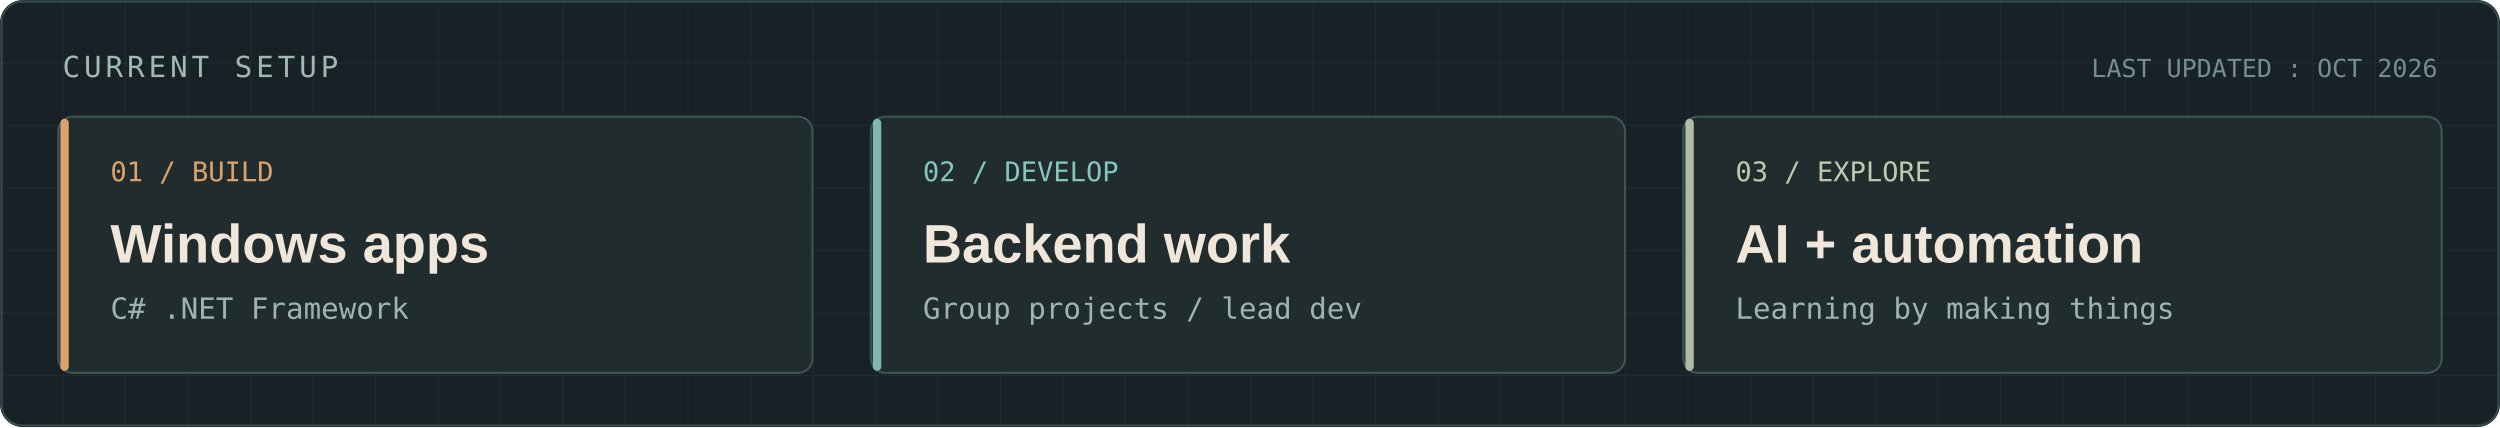
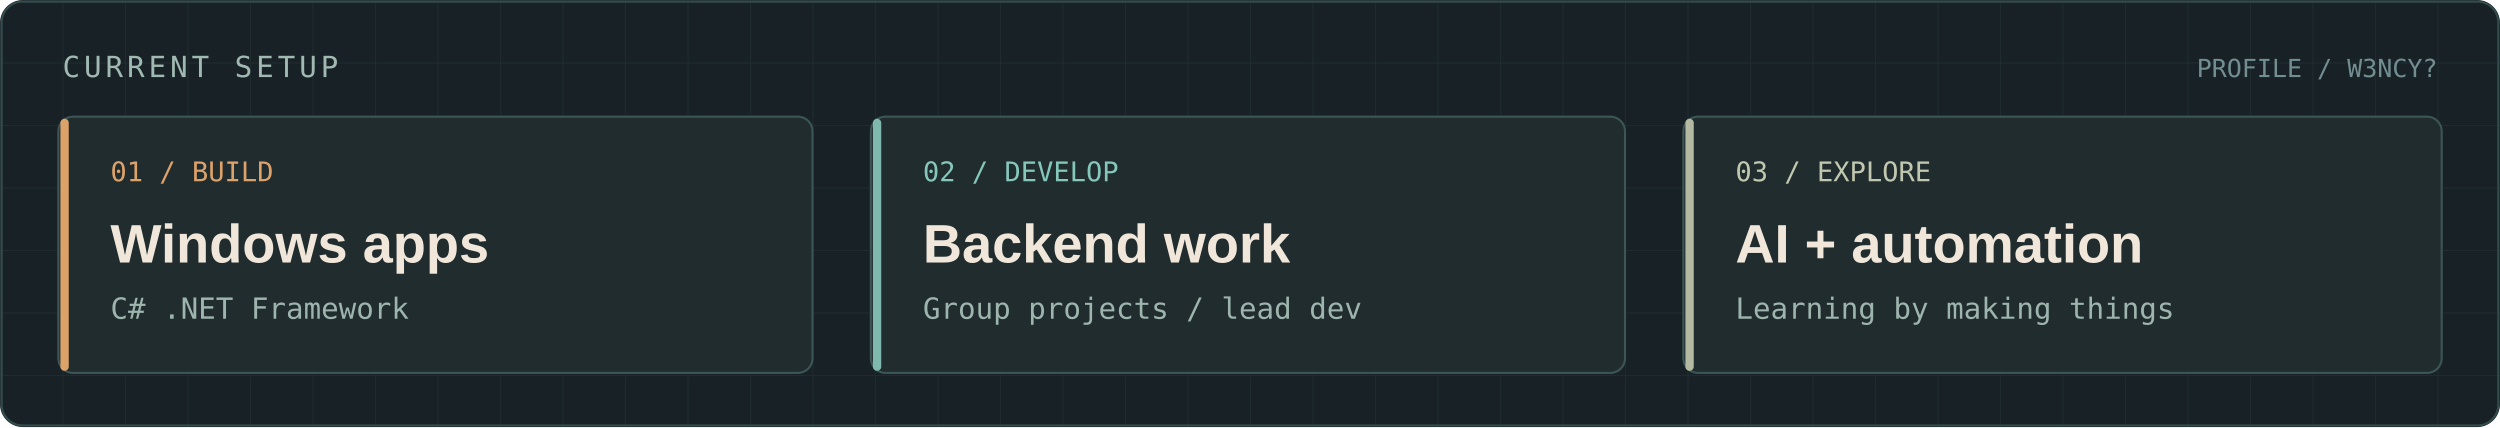
<svg xmlns="http://www.w3.org/2000/svg" width="1200" height="205" viewBox="0 0 1200 205" role="img" aria-labelledby="t d">
  <defs>
    <pattern id="g" width="30" height="30" patternUnits="userSpaceOnUse">
      <path d="M30 0H0V30" fill="none" stroke="#607F80" stroke-opacity=".11" />
    </pattern>
  </defs>
  <rect width="1200" height="205" rx="11" fill="#182125" />
  <rect width="1200" height="205" rx="11" fill="url(#g)" />
  <rect x=".8" y=".8" width="1198.4" height="203.4" rx="10" fill="none" stroke="#344B4C" />
  <text x="30" y="37" font-family="Consolas,monospace" font-size="14" letter-spacing="1.9" fill="#A0B9B1">CURRENT SETUP</text>
-   <text x="1170" y="37" text-anchor="end" font-family="Consolas,monospace" font-size="12" fill="#728E90">LAST UPDATED : OCT 2026</text>
+   <text x="1170" y="37" text-anchor="end" font-family="Consolas,monospace" font-size="12" fill="#728E90">PROFILE / W3NCY?</text>
  <g>
    <rect x="28" y="56" width="362" height="123" rx="7" fill="#202C2E" stroke="#3C5655" />
    <rect x="29" y="57" width="4" height="121" rx="2" fill="#DDA269" />
    <text x="53" y="87" font-family="Consolas,monospace" font-size="13" fill="#DDA269">01 / BUILD</text>
    <text x="53" y="126" font-family="Segoe UI,Arial,sans-serif" font-size="26" font-weight="bold" fill="#F0E7DA">Windows apps</text>
    <text x="53" y="153" font-family="Consolas,monospace" font-size="14" fill="#9EB5AE">C#   .NET Framework</text>
  </g>
  <g>
    <rect x="418" y="56" width="362" height="123" rx="7" fill="#202C2E" stroke="#3C5655" />
    <rect x="419" y="57" width="4" height="121" rx="2" fill="#7FB8AD" />
    <text x="443" y="87" font-family="Consolas,monospace" font-size="13" fill="#85C7BA">02 / DEVELOP</text>
    <text x="443" y="126" font-family="Segoe UI,Arial,sans-serif" font-size="26" font-weight="bold" fill="#F0E7DA">Backend work</text>
    <text x="443" y="153" font-family="Consolas,monospace" font-size="14" fill="#9EB5AE">Group projects  /  lead dev</text>
  </g>
  <g>
    <rect x="808" y="56" width="364" height="123" rx="7" fill="#202C2E" stroke="#3C5655" />
    <rect x="809" y="57" width="4" height="121" rx="2" fill="#B4BAA1" />
    <text x="833" y="87" font-family="Consolas,monospace" font-size="13" fill="#C1C8AF">03 / EXPLORE</text>
    <text x="833" y="126" font-family="Segoe UI,Arial,sans-serif" font-size="26" font-weight="bold" fill="#F0E7DA">AI + automation</text>
    <text x="833" y="153" font-family="Consolas,monospace" font-size="14" fill="#9EB5AE">Learning by making things</text>
  </g>
</svg>
